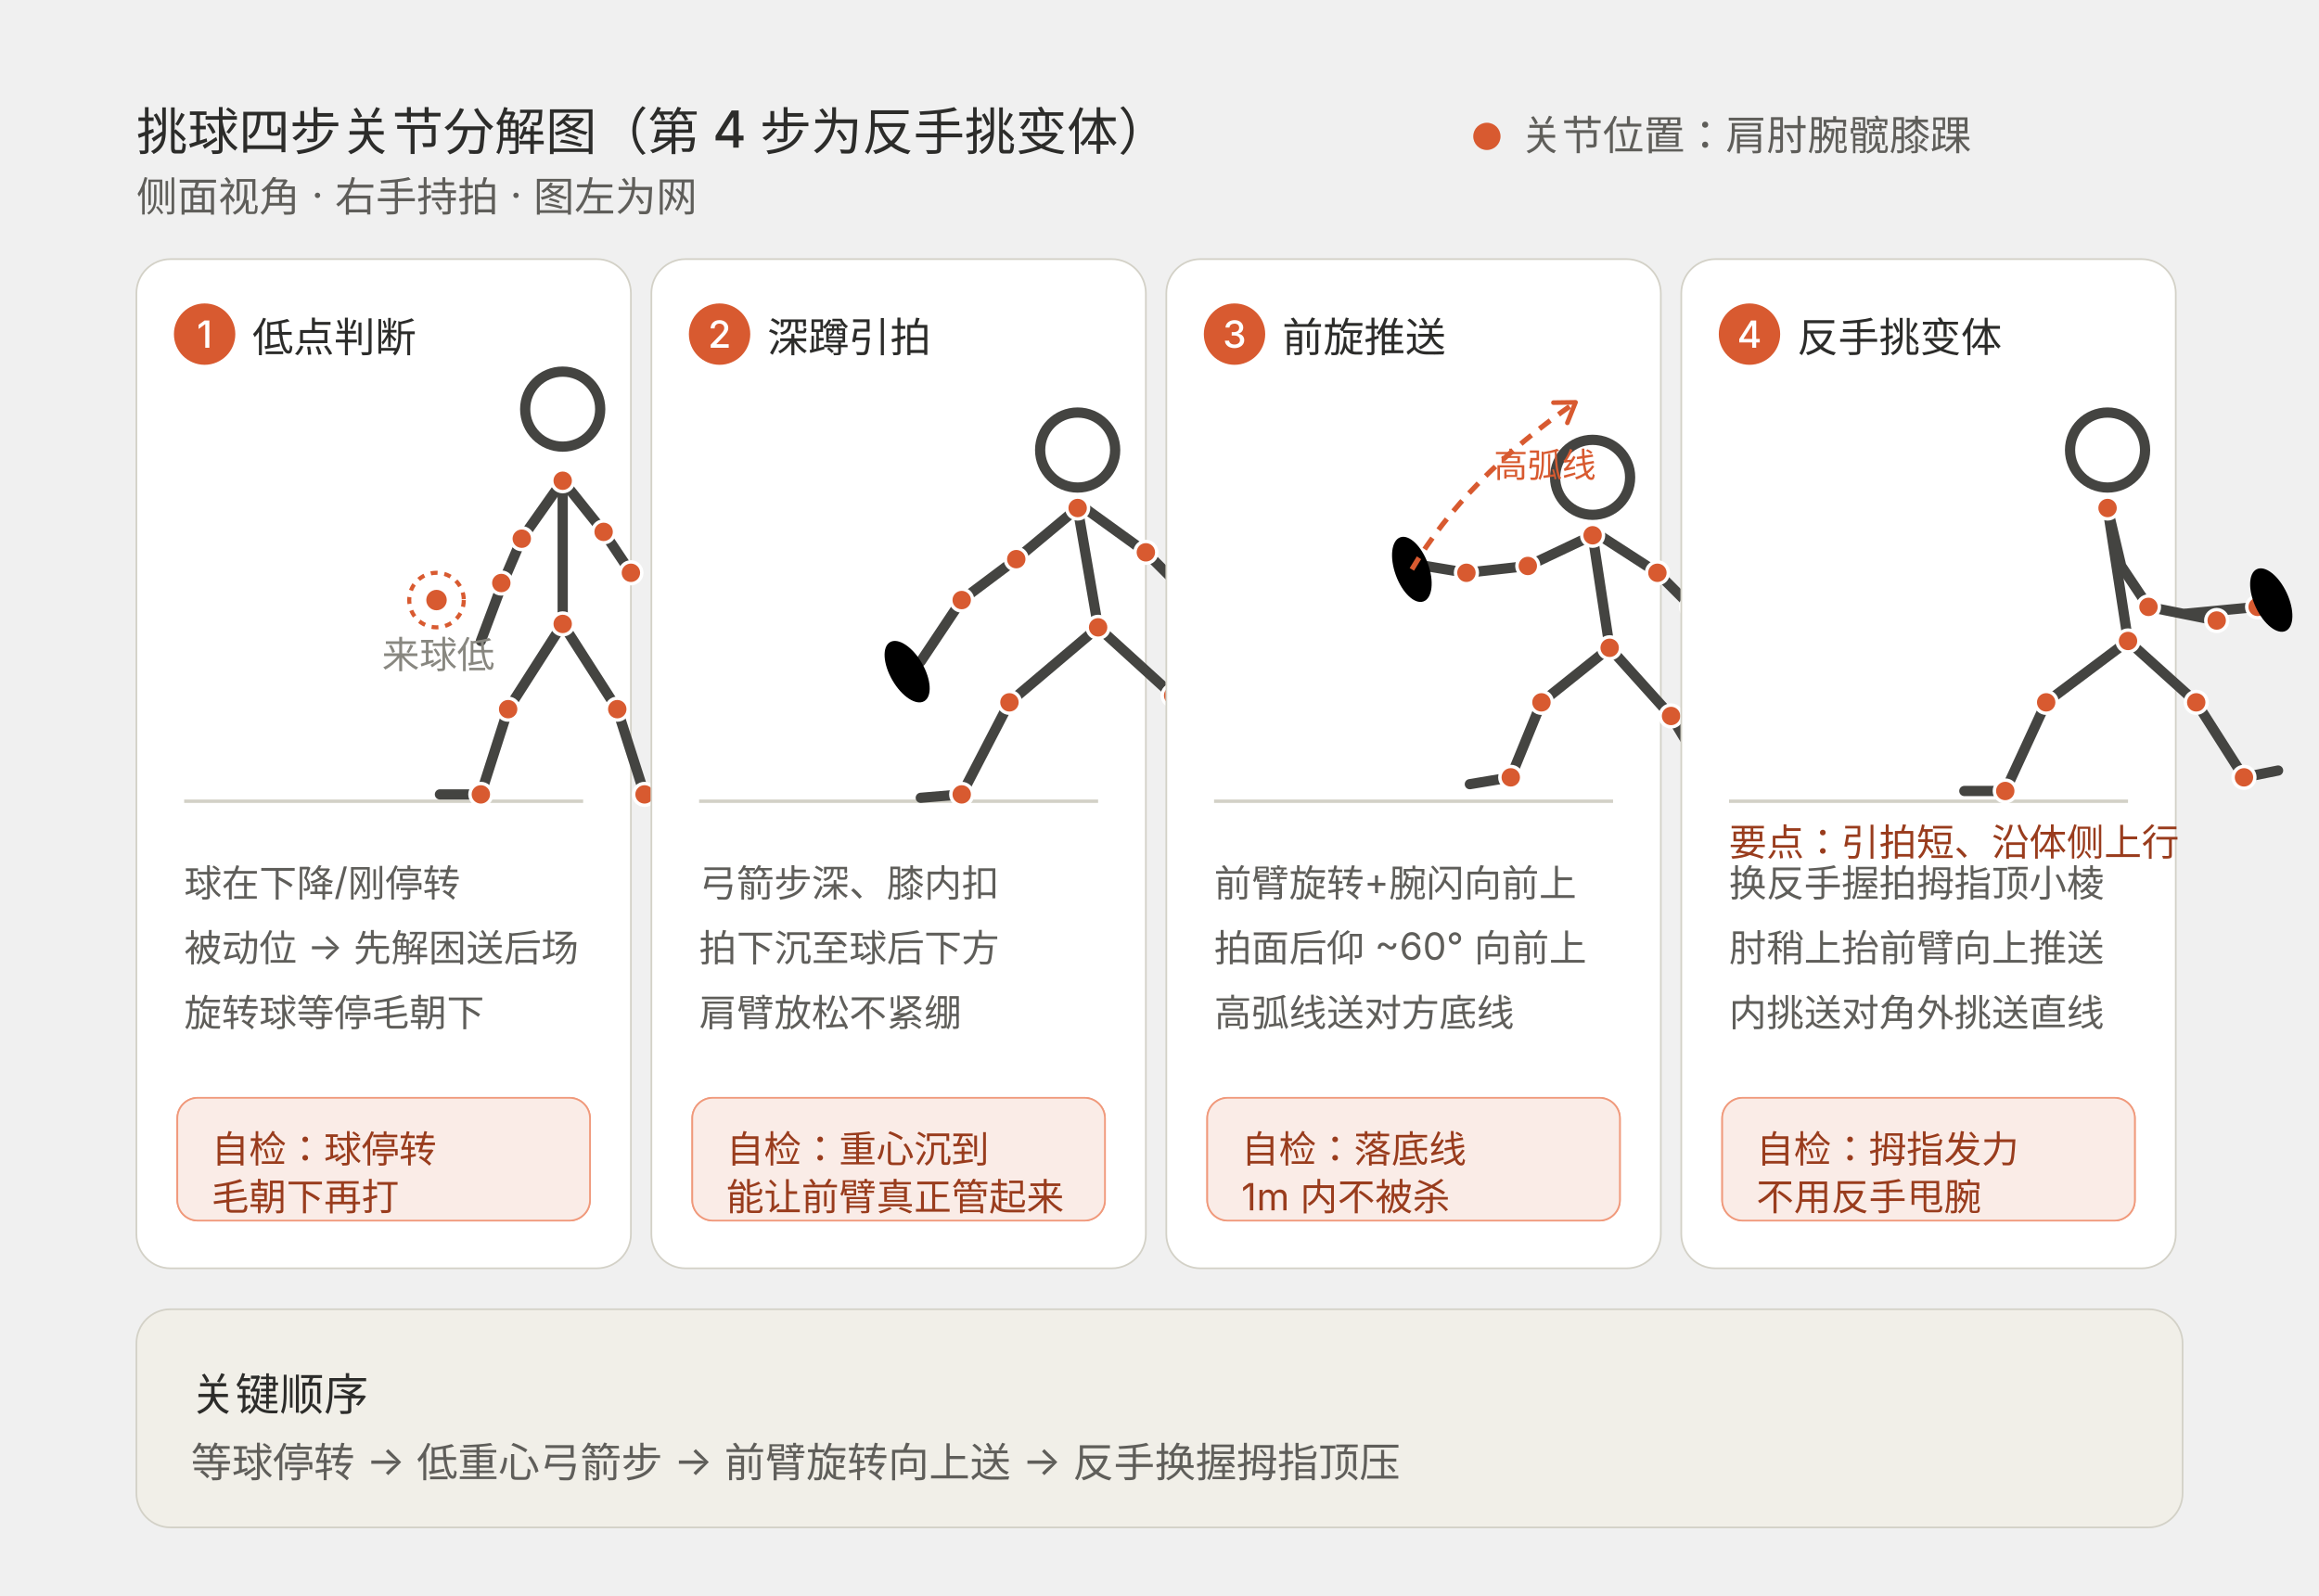
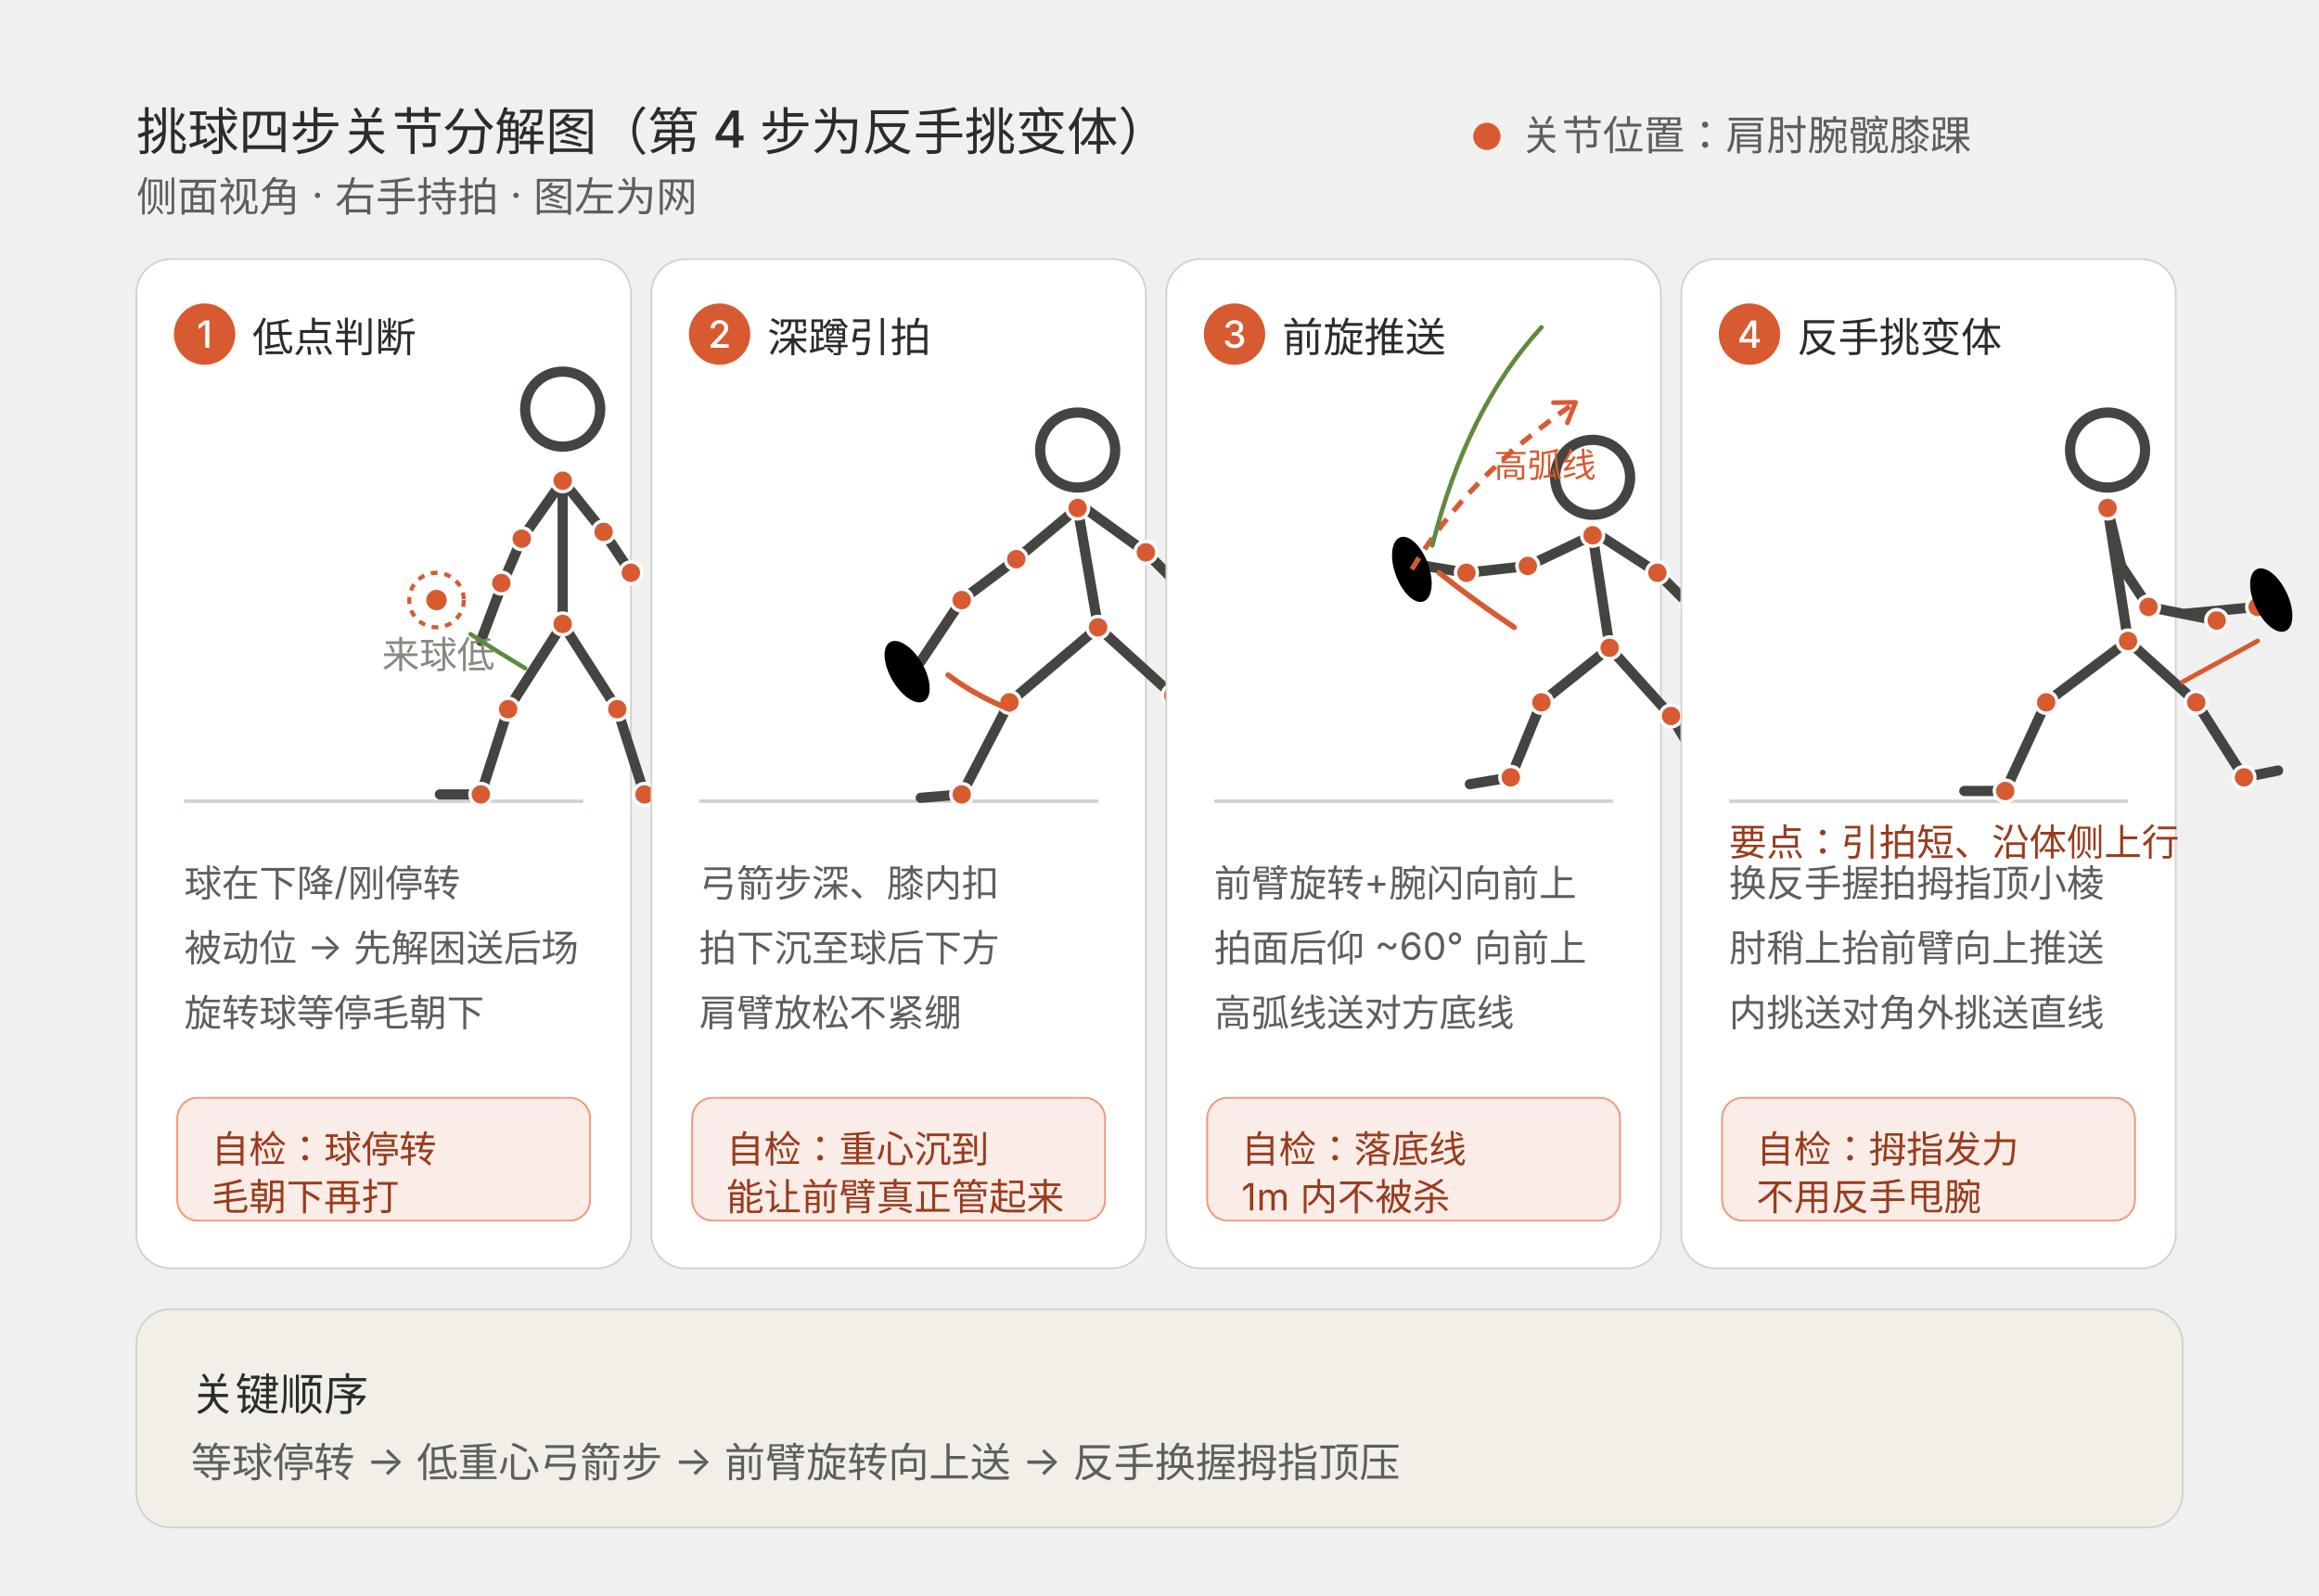
<svg xmlns="http://www.w3.org/2000/svg" viewBox="0 0 680 468" width="100%" role="img" font-family="-apple-system, 'PingFang SC', 'Hiragino Sans GB', 'Noto Sans SC', 'Microsoft YaHei', sans-serif">
  <defs>
    <marker id="arrow" viewBox="0 0 10 10" refX="8" refY="5" markerWidth="6" markerHeight="6" orient="auto-start-reverse">
      <path d="M2 1L8 5L2 9" fill="none" stroke="context-stroke" stroke-width="1.5" stroke-linecap="round" stroke-linejoin="round" />
    </marker>
  </defs>
  <text x="40" y="44" font-size="15" font-weight="500" fill="#2C2C2A">挑球四步关节分解图（第 4 步为反手挑变体）</text>
  <text x="40" y="62" font-size="12" fill="#5F5E5A">侧面视角 · 右手持拍 · 图左为网</text>
  <circle cx="436" cy="40" r="4" fill="#D85A30" />
  <text x="446" y="44" font-size="12" fill="#5F5E5A">关节位置：肩肘腕髋膝踝</text>
  <rect x="40" y="76" width="145" height="296" rx="10" fill="#FFFFFF" stroke="#D3D1C7" stroke-width="0.5" />
  <circle cx="60" cy="98" r="9" fill="#D85A30" />
  <text x="60" y="98" font-size="11" font-weight="500" fill="#FFFFFF" text-anchor="middle" dominant-baseline="central">1</text>
  <text x="74" y="98" font-size="12" font-weight="500" fill="#2C2C2A" dominant-baseline="central">低点判断</text>
  <line x1="54" y1="235" x2="171" y2="235" stroke="#D3D1C7" stroke-width="1" />
  <g stroke="#444441" stroke-width="3" stroke-linecap="round" stroke-linejoin="round" fill="none">
    <circle cx="165" cy="120" r="11" fill="#FFFFFF" stroke="#444441" stroke-width="3" />
    <path d="M165,141 L165,183" />
    <path d="M165,183 L149,208 L141,233 L129,233" />
    <path d="M165,183 L181,208 L189,233 L201,233" />
    <path d="M165,141 L153,158 L147,172" />
    <line x1="147" y1="172" x2="141" y2="188" />
    <path d="M165,141 L177,156 L185,168" />
  </g>
  <g fill="#D85A30" stroke="#FFFFFF" stroke-width="1">
    <circle cx="165" cy="141" r="3.2" />
    <circle cx="153" cy="158" r="3.2" />
    <circle cx="147" cy="171" r="3.2" />
    <circle cx="177" cy="156" r="3.2" />
    <circle cx="185" cy="168" r="3.2" />
    <circle cx="165" cy="183" r="3.2" />
    <circle cx="149" cy="208" r="3.2" />
    <circle cx="181" cy="208" r="3.2" />
    <circle cx="141" cy="233" r="3.2" />
    <circle cx="189" cy="233" r="3.2" />
  </g>
  <circle cx="128" cy="176" r="3" fill="#D85A30" />
  <circle cx="128" cy="176" r="8" fill="none" stroke="#D85A30" stroke-width="1.2" stroke-dasharray="2 2" />
  <text x="112" y="196" font-size="11" fill="#888780">来球低</text>
  <text x="54" y="263" font-size="11" fill="#5F5E5A">球在下降/刚停转</text>
  <text x="54" y="282" font-size="11" fill="#5F5E5A">被动位 → 先解困送后场</text>
  <text x="54" y="301" font-size="11" fill="#5F5E5A">旋转球等停毛朝下</text>
  <rect x="52" y="322" width="121" height="36" rx="6" fill="#FAECE7" stroke="#F0997B" stroke-width="0.5" />
  <rect x="52" y="322" width="121" height="36" rx="6" fill="#FAECE7" stroke="#F0997B" stroke-width="0.5" />
  <text x="62" y="341" font-size="11" fill="#993C1D">自检：球停转</text>
  <text x="62" y="355" font-size="11" fill="#993C1D">毛朝下再打</text>
  <rect x="191" y="76" width="145" height="296" rx="10" fill="#FFFFFF" stroke="#D3D1C7" stroke-width="0.5" />
  <circle cx="211" cy="98" r="9" fill="#D85A30" />
  <text x="211" y="98" font-size="11" font-weight="500" fill="#FFFFFF" text-anchor="middle" dominant-baseline="central">2</text>
  <text x="225" y="98" font-size="12" font-weight="500" fill="#2C2C2A" dominant-baseline="central">深蹲引拍</text>
  <line x1="205" y1="235" x2="322" y2="235" stroke="#D3D1C7" stroke-width="1" />
  <g stroke="#444441" stroke-width="3" stroke-linecap="round" stroke-linejoin="round" fill="none">
    <circle cx="316" cy="132" r="11" fill="#FFFFFF" stroke="#444441" stroke-width="3" />
    <path d="M316,149 L322,184" />
    <path d="M322,184 L296,206 L282,233 L270,234" />
    <path d="M322,184 L344,204 L358,228 L370,226" />
    <path d="M316,149 L298,164 L282,176" />
    <line x1="282" y1="176" x2="270" y2="194" />
    <path d="M318,149 L336,162 L348,174" />
  </g>
  <g fill="#D85A30" stroke="#FFFFFF" stroke-width="1">
    <circle cx="316" cy="149" r="3.2" />
    <circle cx="298" cy="164" r="3.2" />
    <circle cx="282" cy="176" r="3.2" />
    <circle cx="336" cy="162" r="3.2" />
    <circle cx="348" cy="174" r="3.2" />
    <circle cx="322" cy="184" r="3.2" />
    <circle cx="296" cy="206" r="3.2" />
    <circle cx="344" cy="204" r="3.2" />
    <circle cx="282" cy="233" r="3.2" />
    <circle cx="358" cy="228" r="3.2" />
  </g>
  <ellipse cx="266" cy="197" rx="5" ry="10" transform="rotate(150 266 197)" stroke-width="2" />
  <text x="205" y="263" font-size="11" fill="#5F5E5A">弓箭步深、膝内扣</text>
  <text x="205" y="282" font-size="11" fill="#5F5E5A">拍下沉至球后下方</text>
  <text x="205" y="301" font-size="11" fill="#5F5E5A">肩臂放松不紧绷</text>
  <rect x="203" y="322" width="121" height="36" rx="6" fill="#FAECE7" stroke="#F0997B" stroke-width="0.5" />
  <rect x="203" y="322" width="121" height="36" rx="6" fill="#FAECE7" stroke="#F0997B" stroke-width="0.5" />
  <text x="213" y="341" font-size="11" fill="#993C1D">自检：重心沉到</text>
  <text x="213" y="355" font-size="11" fill="#993C1D">能让前臂真正管起来</text>
  <rect x="342" y="76" width="145" height="296" rx="10" fill="#FFFFFF" stroke="#D3D1C7" stroke-width="0.5" />
  <circle cx="362" cy="98" r="9" fill="#D85A30" />
  <text x="362" y="98" font-size="11" font-weight="500" fill="#FFFFFF" text-anchor="middle" dominant-baseline="central">3</text>
  <text x="376" y="98" font-size="12" font-weight="500" fill="#2C2C2A" dominant-baseline="central">前旋推送</text>
  <line x1="356" y1="235" x2="473" y2="235" stroke="#D3D1C7" stroke-width="1" />
  <g stroke="#444441" stroke-width="3" stroke-linecap="round" stroke-linejoin="round" fill="none">
    <circle cx="467" cy="140" r="11" fill="#FFFFFF" stroke="#444441" stroke-width="3" />
    <path d="M467,157 L472,190" />
    <path d="M472,190 L452,206 L443,228 L431,230" />
    <path d="M472,190 L490,210 L502,230 L514,228" />
    <path d="M467,157 L448,166 L430,168" />
    <line x1="430" y1="168" x2="418" y2="166" />
    <path d="M469,157 L486,168 L496,178" />
  </g>
  <g fill="#D85A30" stroke="#FFFFFF" stroke-width="1">
    <circle cx="467" cy="157" r="3.2" />
    <circle cx="448" cy="166" r="3.2" />
    <circle cx="430" cy="168" r="3.2" />
    <circle cx="486" cy="168" r="3.2" />
    <circle cx="496" cy="178" r="3.2" />
    <circle cx="472" cy="190" r="3.2" />
    <circle cx="452" cy="206" r="3.2" />
    <circle cx="490" cy="210" r="3.2" />
    <circle cx="443" cy="228" r="3.2" />
    <circle cx="502" cy="230" r="3.2" />
  </g>
  <ellipse cx="414" cy="167" rx="5" ry="10" transform="rotate(-20 414 167)" stroke-width="2" />
  <path d="M414,167 Q430,140 462,118" fill="none" stroke="#D85A30" stroke-width="1.5" stroke-dasharray="4 3" marker-end="url(#arrow)" />
  <text x="438" y="140" font-size="10" fill="#D85A30">高弧线</text>
  <text x="356" y="263" font-size="11" fill="#5F5E5A">前臂旋转+腕闪向前上</text>
  <text x="356" y="282" font-size="11" fill="#5F5E5A">拍面后仰 ~60° 向前上</text>
  <text x="356" y="301" font-size="11" fill="#5F5E5A">高弧线送对方底线</text>
  <rect x="354" y="322" width="121" height="36" rx="6" fill="#FAECE7" stroke="#F0997B" stroke-width="0.5" />
  <rect x="354" y="322" width="121" height="36" rx="6" fill="#FAECE7" stroke="#F0997B" stroke-width="0.5" />
  <text x="364" y="341" font-size="11" fill="#993C1D">自检：落底线</text>
  <text x="364" y="355" font-size="11" fill="#993C1D">1m 内不被杀</text>
  <rect x="493" y="76" width="145" height="296" rx="10" fill="#FFFFFF" stroke="#D3D1C7" stroke-width="0.5" />
  <circle cx="513" cy="98" r="9" fill="#D85A30" />
  <text x="513" y="98" font-size="11" font-weight="500" fill="#FFFFFF" text-anchor="middle" dominant-baseline="central">4</text>
  <text x="527" y="98" font-size="12" font-weight="500" fill="#2C2C2A" dominant-baseline="central">反手挑变体</text>
  <line x1="507" y1="235" x2="624" y2="235" stroke="#D3D1C7" stroke-width="1" />
  <g stroke="#444441" stroke-width="3" stroke-linecap="round" stroke-linejoin="round" fill="none">
    <circle cx="618" cy="132" r="11" fill="#FFFFFF" stroke="#444441" stroke-width="3" />
    <path d="M618,149 L624,188" />
    <path d="M624,188 L600,206 L588,232 L576,232" />
    <path d="M624,188 L644,206 L658,228 L668,226" />
    <path d="M618,149 L622,166 L630,178" />
    <line x1="630" y1="178" x2="650" y2="182" />
    <path d="M641,180 L662,178" />
  </g>
  <g fill="#D85A30" stroke="#FFFFFF" stroke-width="1">
    <circle cx="618" cy="149" r="3.2" />
    <circle cx="630" cy="178" r="3.2" />
    <circle cx="650" cy="182" r="3.2" />
    <circle cx="662" cy="178" r="3.2" />
    <circle cx="624" cy="188" r="3.2" />
    <circle cx="600" cy="206" r="3.2" />
    <circle cx="644" cy="206" r="3.2" />
    <circle cx="588" cy="232" r="3.2" />
    <circle cx="658" cy="228" r="3.2" />
  </g>
  <ellipse cx="666" cy="176" rx="5" ry="10" transform="rotate(-25 666 176)" stroke-width="2" />
  <text x="507" y="251" font-size="11" fill="#993C1D">要点：引拍短、沿体侧上行</text>
  <text x="507" y="263" font-size="11" fill="#5F5E5A">换反手握拍拇指顶小棱</text>
  <text x="507" y="282" font-size="11" fill="#5F5E5A">肘稍上抬前臂向上推送</text>
  <text x="507" y="301" font-size="11" fill="#5F5E5A">内挑送对角外挑送直线</text>
  <rect x="505" y="322" width="121" height="36" rx="6" fill="#FAECE7" stroke="#F0997B" stroke-width="0.5" />
  <rect x="505" y="322" width="121" height="36" rx="6" fill="#FAECE7" stroke="#F0997B" stroke-width="0.5" />
  <text x="515" y="341" font-size="11" fill="#993C1D">自检：拇指发力</text>
  <text x="515" y="355" font-size="11" fill="#993C1D">不用反手甩腕</text>
+   <g stroke-linecap="round" stroke-linejoin="round">
+     <path d="M154 196 Q144 190 138 186" stroke="#5F8A3C" stroke-width="1.3" fill="none" stroke-linecap="round" />
+     <path d="M296 208 Q286 204 278 198" stroke="#D85A30" stroke-width="1.6" fill="none" stroke-linecap="round" />
+     <path d="M444 184 Q432 176 422 168" stroke="#D85A30" stroke-width="1.6" fill="none" stroke-linecap="round" />
+     <path d="M420 160 Q430 120 452 96" stroke="#5F8A3C" stroke-width="1.3" fill="none" stroke-linecap="round" />
+     <path d="M640 200 L662 188" stroke="#D85A30" stroke-width="1.4" fill="none" stroke-linecap="round" />
+   </g>
  <rect x="40" y="384" width="600" height="64" rx="10" fill="#F1EFE8" stroke="#D3D1C7" stroke-width="0.5" />
  <text x="56" y="408" font-size="13" font-weight="500" fill="#2C2C2A" dominant-baseline="central">关键顺序</text>
  <text x="56" y="428" font-size="12" fill="#5F5E5A" dominant-baseline="central">等球停转 → 低重心弓箭步 → 前臂旋转向上送 → 反手换握拇指顶压</text>
</svg>
